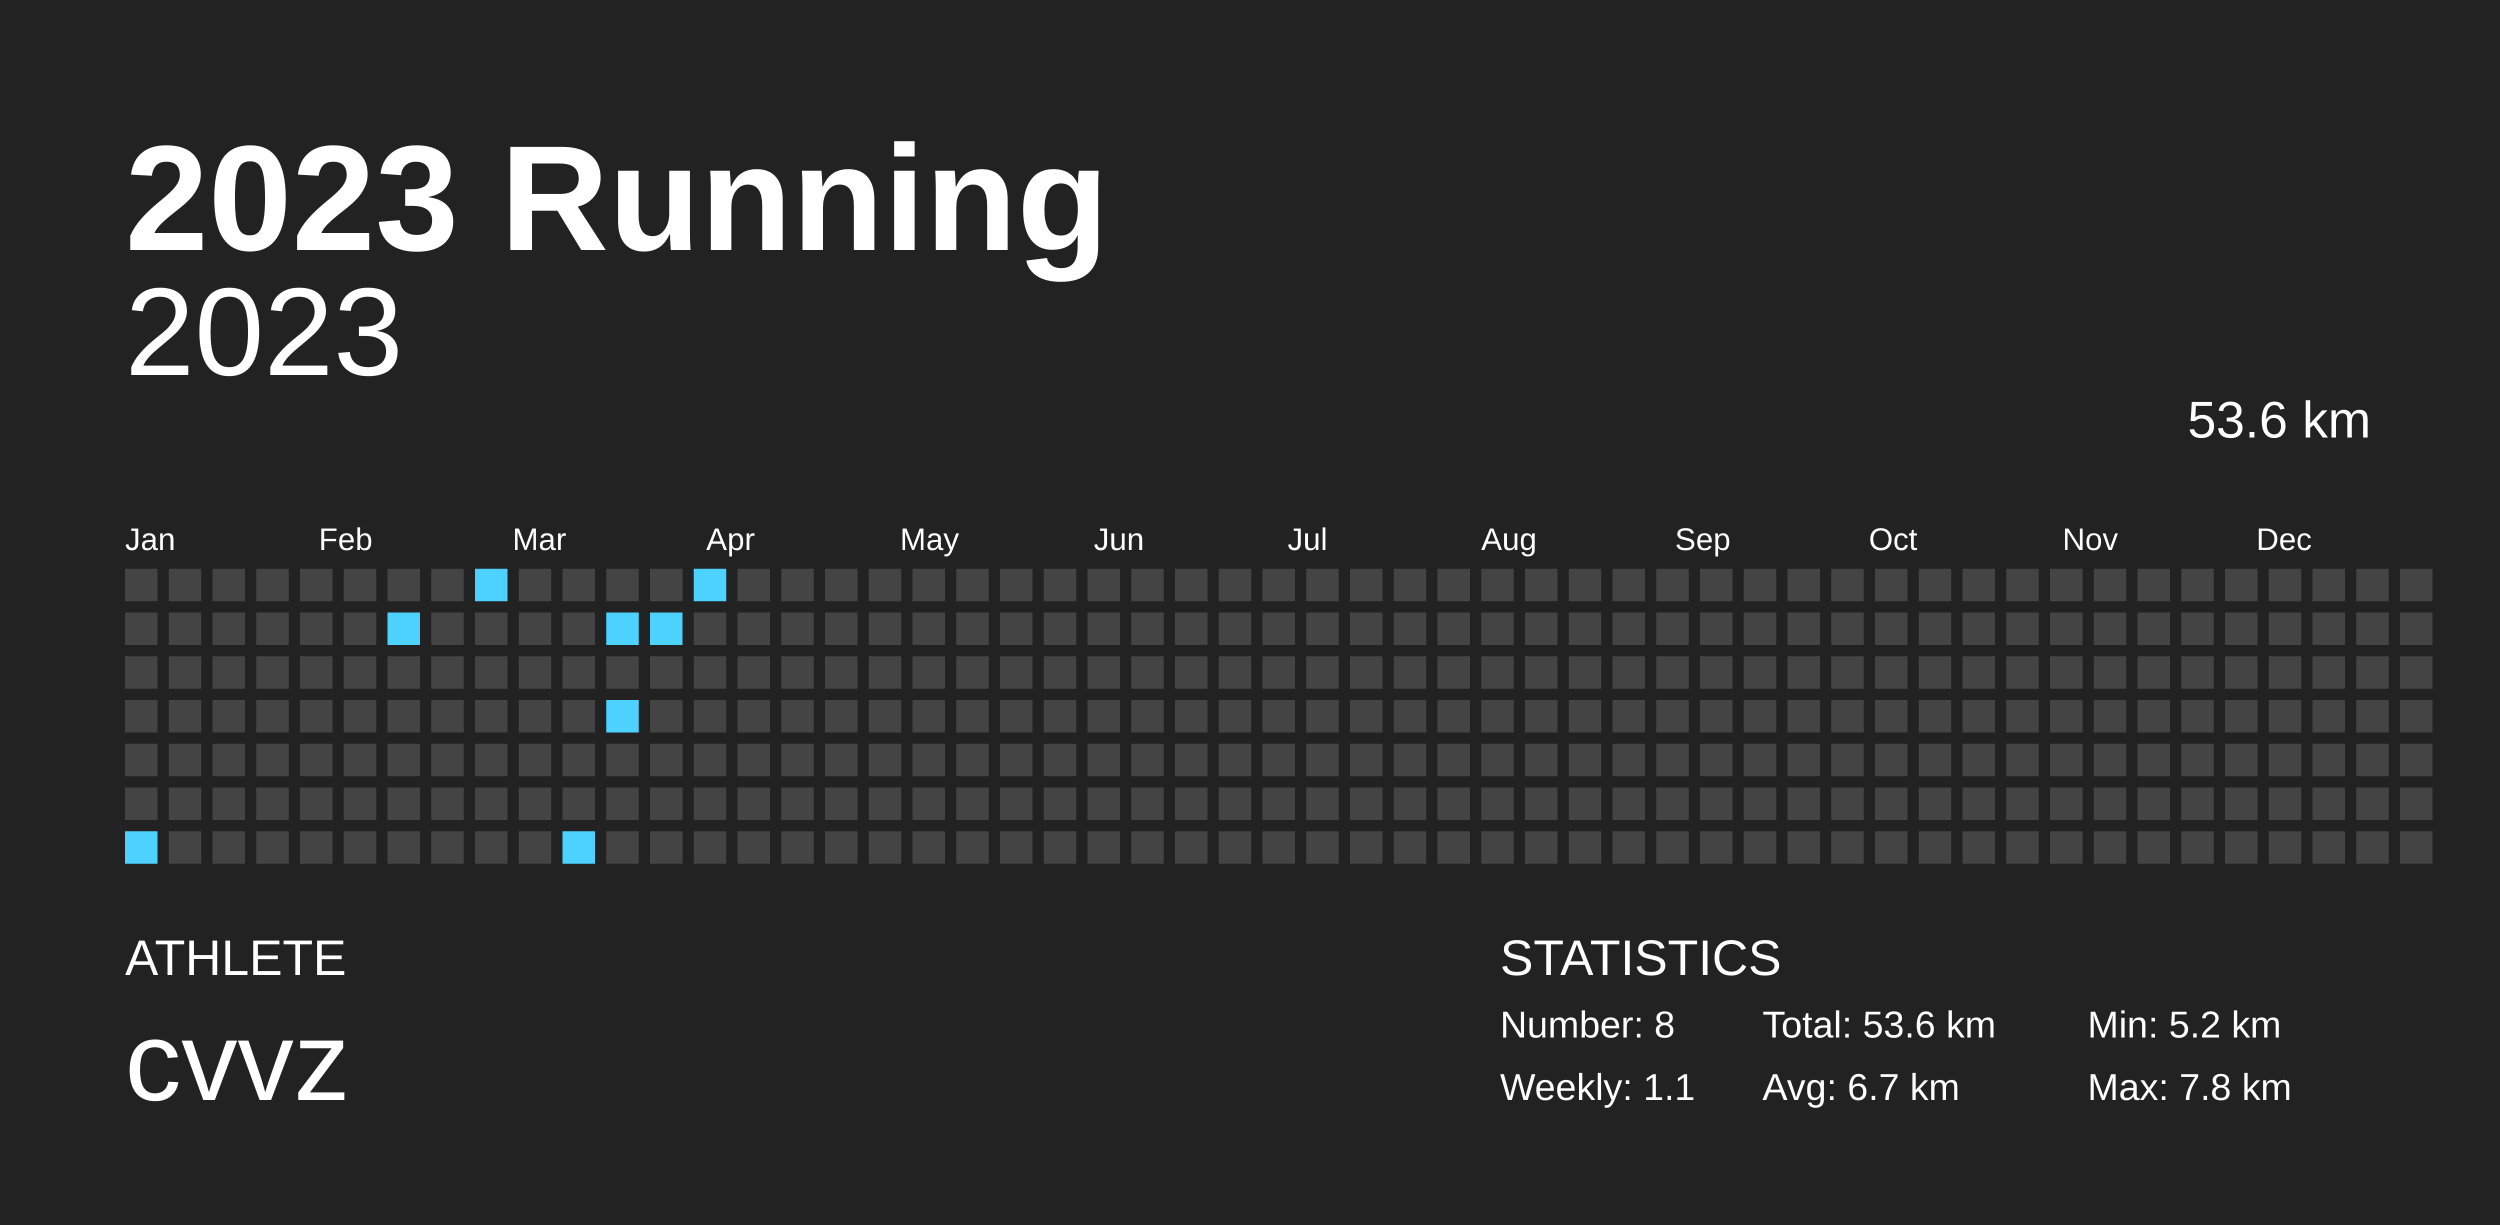
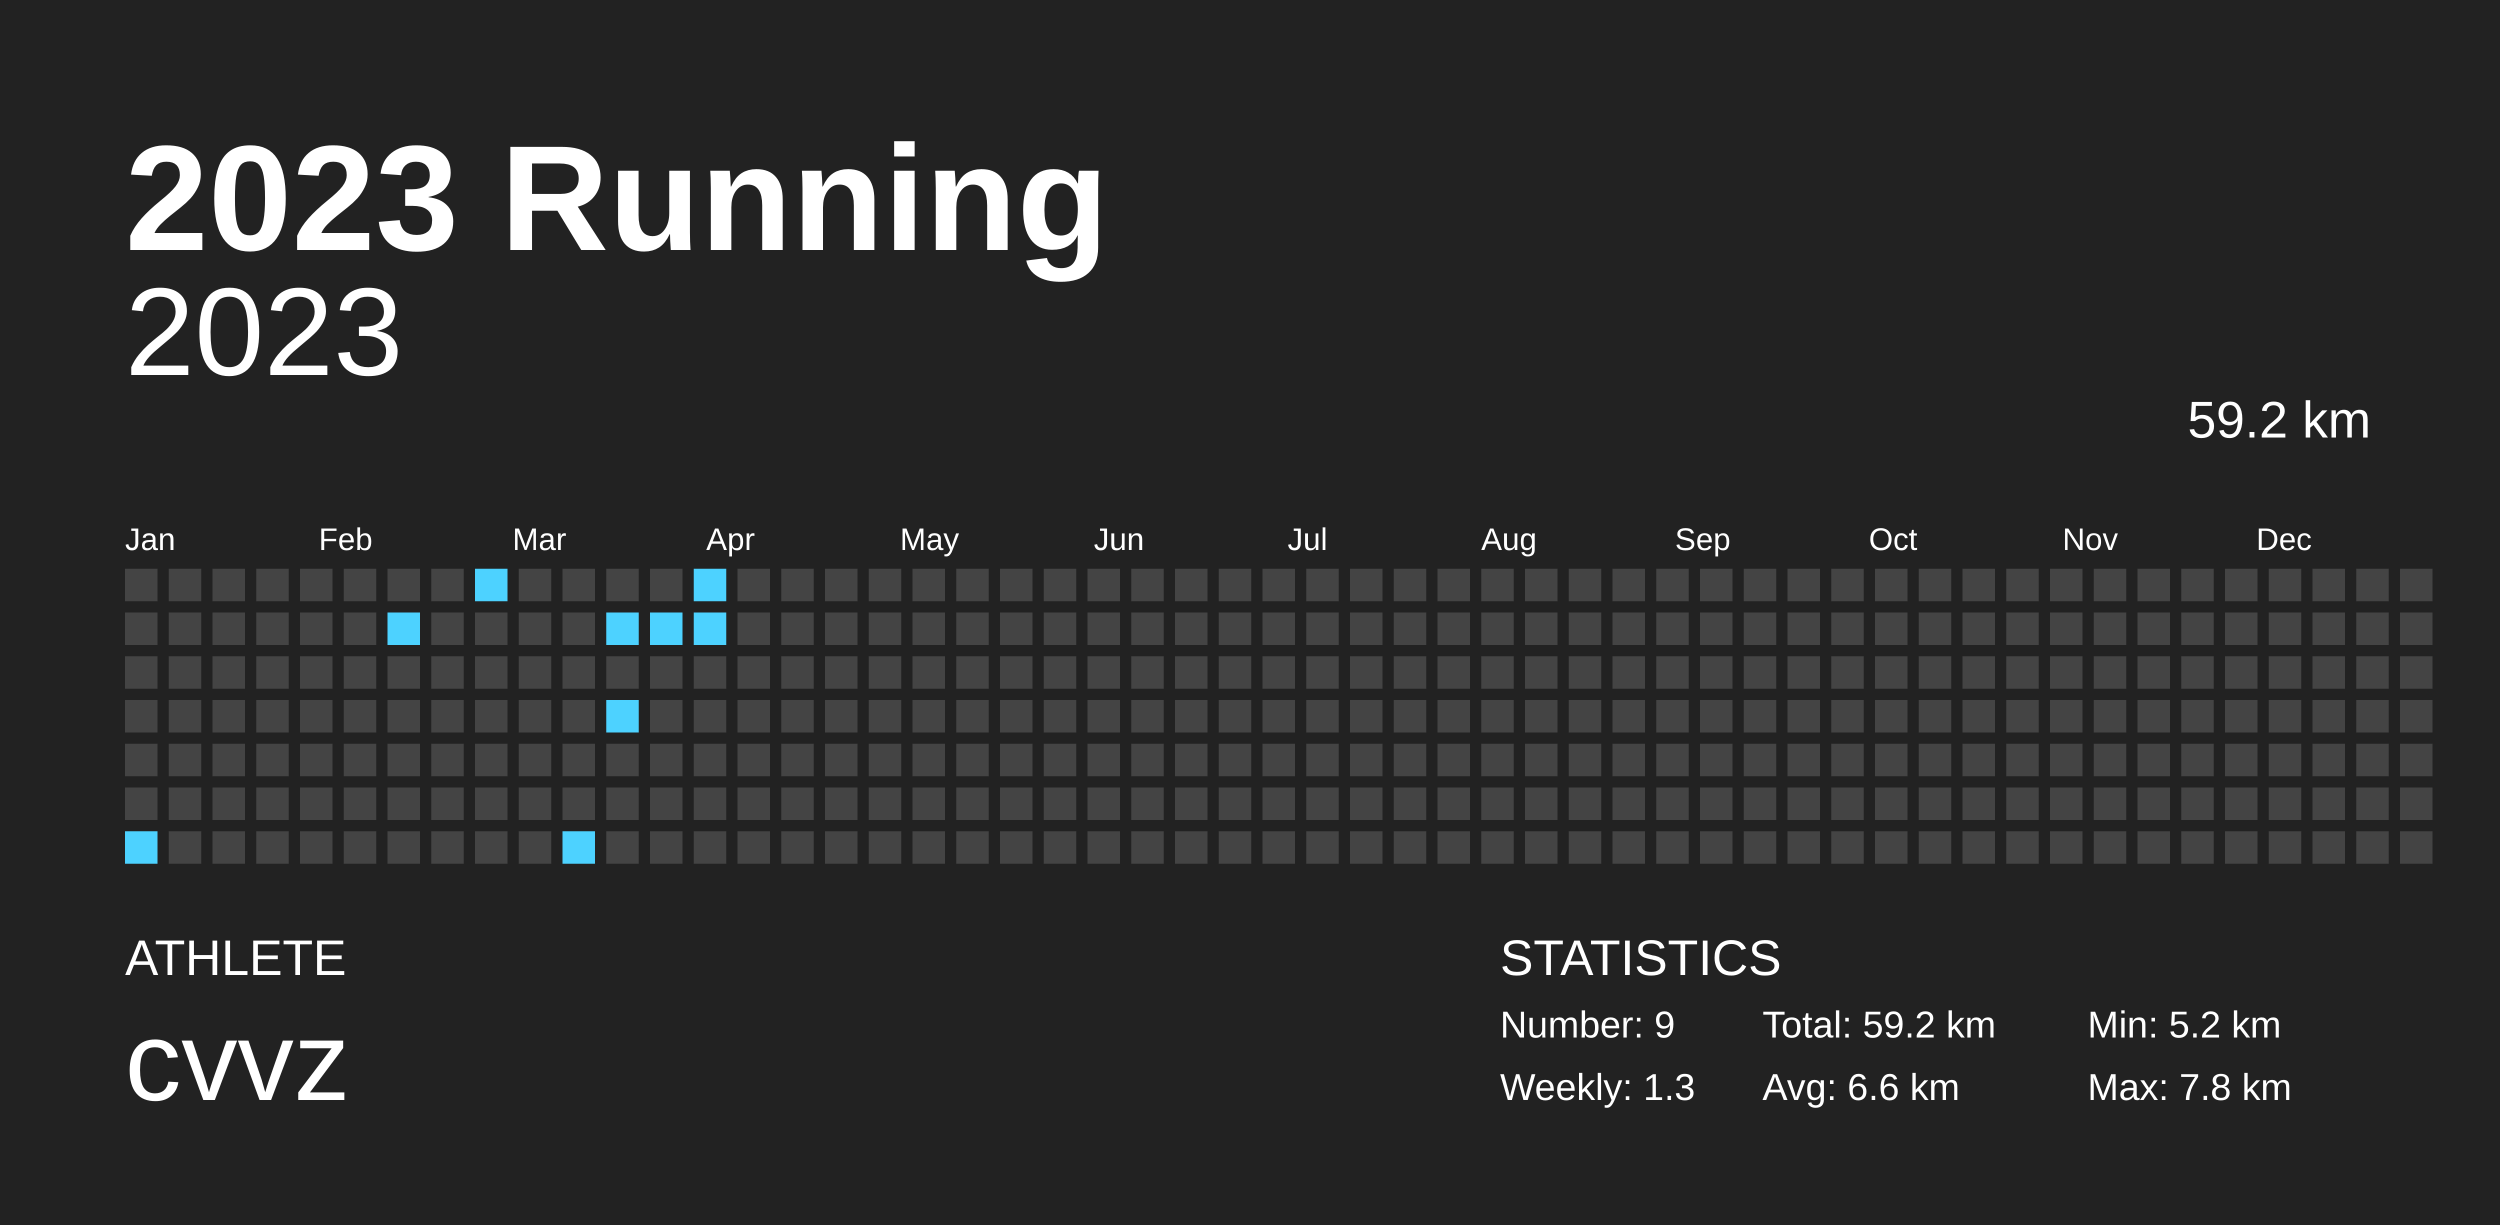
<svg xmlns="http://www.w3.org/2000/svg" baseProfile="full" height="98mm" version="1.1" viewBox="0,0,200,98" width="200mm">
  <defs />
  <rect fill="#222222" height="98" width="200" x="0" y="0" />
  <text fill="#FFFFFF" style="font-size:12px; font-family:Arial; font-weight:bold;" x="10" y="20">2023 Running</text>
  <text fill="#FFFFFF" style="font-size:4px; font-family:Arial" x="10" y="78">ATHLETE</text>
  <text fill="#FFFFFF" style="font-size:9px; font-family:Arial" x="10" y="88">cvvz</text>
  <text fill="#FFFFFF" style="font-size:4px; font-family:Arial" x="120" y="78">STATISTICS</text>
-   <text fill="#FFFFFF" style="font-size:3px; font-family:Arial" x="120" y="83">Number: 8</text>
-   <text fill="#FFFFFF" style="font-size:3px; font-family:Arial" x="120" y="88">Weekly: 1.1</text>
-   <text fill="#FFFFFF" style="font-size:3px; font-family:Arial" x="141" y="83">Total: 53.6 km</text>
-   <text fill="#FFFFFF" style="font-size:3px; font-family:Arial" x="141" y="88">Avg: 6.7 km</text>
+   <text fill="#FFFFFF" style="font-size:3px; font-family:Arial" x="120" y="83">Number: 9</text>
+   <text fill="#FFFFFF" style="font-size:3px; font-family:Arial" x="120" y="88">Weekly: 1.3</text>
+   <text fill="#FFFFFF" style="font-size:3px; font-family:Arial" x="141" y="83">Total: 59.2 km</text>
+   <text fill="#FFFFFF" style="font-size:3px; font-family:Arial" x="141" y="88">Avg: 6.6 km</text>
  <text fill="#FFFFFF" style="font-size:3px; font-family:Arial" x="167" y="83">Min: 5.2 km</text>
  <text fill="#FFFFFF" style="font-size:3px; font-family:Arial" x="167" y="88">Max: 7.8 km</text>
  <text alignment-baseline="hanging" fill="#FFFFFF" style="font-size:10.0px; font-family:Arial;" x="10" y="30">2023</text>
-   <text alignment-baseline="hanging" fill="#FFFFFF" style="font-size:4.125px; font-family:Arial;" x="175" y="35">53.6 km</text>
+   <text alignment-baseline="hanging" fill="#FFFFFF" style="font-size:4.125px; font-family:Arial;" x="175" y="35">59.2 km</text>
  <text fill="#FFFFFF" style="font-size:2.5px; font-family:Arial" x="10.0" y="44">Jan</text>
  <text fill="#FFFFFF" style="font-size:2.5px; font-family:Arial" x="25.5" y="44">Feb</text>
  <text fill="#FFFFFF" style="font-size:2.5px; font-family:Arial" x="41.0" y="44">Mar</text>
  <text fill="#FFFFFF" style="font-size:2.5px; font-family:Arial" x="56.5" y="44">Apr</text>
  <text fill="#FFFFFF" style="font-size:2.5px; font-family:Arial" x="72.0" y="44">May</text>
  <text fill="#FFFFFF" style="font-size:2.5px; font-family:Arial" x="87.5" y="44">Jun</text>
  <text fill="#FFFFFF" style="font-size:2.5px; font-family:Arial" x="103.0" y="44">Jul</text>
  <text fill="#FFFFFF" style="font-size:2.5px; font-family:Arial" x="118.5" y="44">Aug</text>
  <text fill="#FFFFFF" style="font-size:2.5px; font-family:Arial" x="134.0" y="44">Sep</text>
  <text fill="#FFFFFF" style="font-size:2.5px; font-family:Arial" x="149.5" y="44">Oct</text>
  <text fill="#FFFFFF" style="font-size:2.5px; font-family:Arial" x="165.0" y="44">Nov</text>
  <text fill="#FFFFFF" style="font-size:2.5px; font-family:Arial" x="180.5" y="44">Dec</text>
  <rect fill="#444444" height="2.6" width="2.6" x="10.0" y="45.5" />
  <rect fill="#444444" height="2.6" width="2.6" x="10.0" y="49.0" />
  <rect fill="#444444" height="2.6" width="2.6" x="10.0" y="52.5" />
  <rect fill="#444444" height="2.6" width="2.6" x="10.0" y="56.0" />
  <rect fill="#444444" height="2.6" width="2.6" x="10.0" y="59.5" />
  <rect fill="#444444" height="2.6" width="2.6" x="10.0" y="63.0" />
  <rect fill="#4dd2ff" height="2.6" width="2.6" x="10.0" y="66.5" />
  <rect fill="#444444" height="2.6" width="2.6" x="13.5" y="45.5" />
  <rect fill="#444444" height="2.6" width="2.6" x="13.5" y="49.0" />
  <rect fill="#444444" height="2.6" width="2.6" x="13.5" y="52.5" />
  <rect fill="#444444" height="2.6" width="2.6" x="13.5" y="56.0" />
  <rect fill="#444444" height="2.6" width="2.6" x="13.5" y="59.5" />
  <rect fill="#444444" height="2.6" width="2.6" x="13.5" y="63.0" />
  <rect fill="#444444" height="2.6" width="2.6" x="13.5" y="66.5" />
  <rect fill="#444444" height="2.6" width="2.6" x="17.0" y="45.5" />
  <rect fill="#444444" height="2.6" width="2.6" x="17.0" y="49.0" />
  <rect fill="#444444" height="2.6" width="2.6" x="17.0" y="52.5" />
  <rect fill="#444444" height="2.6" width="2.6" x="17.0" y="56.0" />
  <rect fill="#444444" height="2.6" width="2.6" x="17.0" y="59.5" />
  <rect fill="#444444" height="2.6" width="2.6" x="17.0" y="63.0" />
  <rect fill="#444444" height="2.6" width="2.6" x="17.0" y="66.5" />
  <rect fill="#444444" height="2.6" width="2.6" x="20.5" y="45.5" />
  <rect fill="#444444" height="2.6" width="2.6" x="20.5" y="49.0" />
  <rect fill="#444444" height="2.6" width="2.6" x="20.5" y="52.5" />
  <rect fill="#444444" height="2.6" width="2.6" x="20.5" y="56.0" />
  <rect fill="#444444" height="2.6" width="2.6" x="20.5" y="59.5" />
  <rect fill="#444444" height="2.6" width="2.6" x="20.5" y="63.0" />
  <rect fill="#444444" height="2.6" width="2.6" x="20.5" y="66.5" />
  <rect fill="#444444" height="2.6" width="2.6" x="24.0" y="45.5" />
  <rect fill="#444444" height="2.6" width="2.6" x="24.0" y="49.0" />
  <rect fill="#444444" height="2.6" width="2.6" x="24.0" y="52.5" />
  <rect fill="#444444" height="2.6" width="2.6" x="24.0" y="56.0" />
  <rect fill="#444444" height="2.6" width="2.6" x="24.0" y="59.5" />
  <rect fill="#444444" height="2.6" width="2.6" x="24.0" y="63.0" />
  <rect fill="#444444" height="2.6" width="2.6" x="24.0" y="66.5" />
  <rect fill="#444444" height="2.6" width="2.6" x="27.5" y="45.5" />
  <rect fill="#444444" height="2.6" width="2.6" x="27.5" y="49.0" />
  <rect fill="#444444" height="2.6" width="2.6" x="27.5" y="52.5" />
  <rect fill="#444444" height="2.6" width="2.6" x="27.5" y="56.0" />
  <rect fill="#444444" height="2.6" width="2.6" x="27.5" y="59.5" />
  <rect fill="#444444" height="2.6" width="2.6" x="27.5" y="63.0" />
  <rect fill="#444444" height="2.6" width="2.6" x="27.5" y="66.5" />
  <rect fill="#444444" height="2.6" width="2.6" x="31.0" y="45.5" />
  <rect fill="#4dd2ff" height="2.6" width="2.6" x="31.0" y="49.0" />
  <rect fill="#444444" height="2.6" width="2.6" x="31.0" y="52.5" />
  <rect fill="#444444" height="2.6" width="2.6" x="31.0" y="56.0" />
  <rect fill="#444444" height="2.6" width="2.6" x="31.0" y="59.5" />
  <rect fill="#444444" height="2.6" width="2.6" x="31.0" y="63.0" />
  <rect fill="#444444" height="2.6" width="2.6" x="31.0" y="66.5" />
  <rect fill="#444444" height="2.6" width="2.6" x="34.5" y="45.5" />
  <rect fill="#444444" height="2.6" width="2.6" x="34.5" y="49.0" />
  <rect fill="#444444" height="2.6" width="2.6" x="34.5" y="52.5" />
  <rect fill="#444444" height="2.6" width="2.6" x="34.5" y="56.0" />
  <rect fill="#444444" height="2.6" width="2.6" x="34.5" y="59.5" />
  <rect fill="#444444" height="2.6" width="2.6" x="34.5" y="63.0" />
  <rect fill="#444444" height="2.6" width="2.6" x="34.5" y="66.5" />
  <rect fill="#4dd2ff" height="2.6" width="2.6" x="38.0" y="45.5" />
  <rect fill="#444444" height="2.6" width="2.6" x="38.0" y="49.0" />
  <rect fill="#444444" height="2.6" width="2.6" x="38.0" y="52.5" />
  <rect fill="#444444" height="2.6" width="2.6" x="38.0" y="56.0" />
  <rect fill="#444444" height="2.6" width="2.6" x="38.0" y="59.5" />
  <rect fill="#444444" height="2.6" width="2.6" x="38.0" y="63.0" />
  <rect fill="#444444" height="2.6" width="2.6" x="38.0" y="66.5" />
  <rect fill="#444444" height="2.6" width="2.6" x="41.5" y="45.5" />
  <rect fill="#444444" height="2.6" width="2.6" x="41.5" y="49.0" />
  <rect fill="#444444" height="2.6" width="2.6" x="41.5" y="52.5" />
  <rect fill="#444444" height="2.6" width="2.6" x="41.5" y="56.0" />
  <rect fill="#444444" height="2.6" width="2.6" x="41.5" y="59.5" />
  <rect fill="#444444" height="2.6" width="2.6" x="41.5" y="63.0" />
  <rect fill="#444444" height="2.6" width="2.6" x="41.5" y="66.5" />
  <rect fill="#444444" height="2.6" width="2.6" x="45.0" y="45.5" />
  <rect fill="#444444" height="2.6" width="2.6" x="45.0" y="49.0" />
  <rect fill="#444444" height="2.6" width="2.6" x="45.0" y="52.5" />
  <rect fill="#444444" height="2.6" width="2.6" x="45.0" y="56.0" />
  <rect fill="#444444" height="2.6" width="2.6" x="45.0" y="59.5" />
  <rect fill="#444444" height="2.6" width="2.6" x="45.0" y="63.0" />
  <rect fill="#4dd2ff" height="2.6" width="2.6" x="45.0" y="66.5" />
  <rect fill="#444444" height="2.6" width="2.6" x="48.5" y="45.5" />
  <rect fill="#4dd2ff" height="2.6" width="2.6" x="48.5" y="49.0" />
  <rect fill="#444444" height="2.6" width="2.6" x="48.5" y="52.5" />
  <rect fill="#4dd2ff" height="2.6" width="2.6" x="48.5" y="56.0" />
  <rect fill="#444444" height="2.6" width="2.6" x="48.5" y="59.5" />
  <rect fill="#444444" height="2.6" width="2.6" x="48.5" y="63.0" />
  <rect fill="#444444" height="2.6" width="2.6" x="48.5" y="66.5" />
  <rect fill="#444444" height="2.6" width="2.6" x="52.0" y="45.5" />
  <rect fill="#4dd2ff" height="2.6" width="2.6" x="52.0" y="49.0" />
  <rect fill="#444444" height="2.6" width="2.6" x="52.0" y="52.5" />
  <rect fill="#444444" height="2.6" width="2.6" x="52.0" y="56.0" />
  <rect fill="#444444" height="2.6" width="2.6" x="52.0" y="59.5" />
  <rect fill="#444444" height="2.6" width="2.6" x="52.0" y="63.0" />
  <rect fill="#444444" height="2.6" width="2.6" x="52.0" y="66.5" />
  <rect fill="#4dd2ff" height="2.6" width="2.6" x="55.5" y="45.5" />
-   <rect fill="#444444" height="2.6" width="2.6" x="55.5" y="49.0" />
+   <rect fill="#4dd2ff" height="2.6" width="2.6" x="55.5" y="49.0" />
  <rect fill="#444444" height="2.6" width="2.6" x="55.5" y="52.5" />
  <rect fill="#444444" height="2.6" width="2.6" x="55.5" y="56.0" />
  <rect fill="#444444" height="2.6" width="2.6" x="55.5" y="59.5" />
  <rect fill="#444444" height="2.6" width="2.6" x="55.5" y="63.0" />
  <rect fill="#444444" height="2.6" width="2.6" x="55.5" y="66.5" />
  <rect fill="#444444" height="2.6" width="2.6" x="59.0" y="45.5" />
  <rect fill="#444444" height="2.6" width="2.6" x="59.0" y="49.0" />
  <rect fill="#444444" height="2.6" width="2.6" x="59.0" y="52.5" />
  <rect fill="#444444" height="2.6" width="2.6" x="59.0" y="56.0" />
  <rect fill="#444444" height="2.6" width="2.6" x="59.0" y="59.5" />
  <rect fill="#444444" height="2.6" width="2.6" x="59.0" y="63.0" />
  <rect fill="#444444" height="2.6" width="2.6" x="59.0" y="66.5" />
  <rect fill="#444444" height="2.6" width="2.6" x="62.5" y="45.5" />
  <rect fill="#444444" height="2.6" width="2.6" x="62.5" y="49.0" />
  <rect fill="#444444" height="2.6" width="2.6" x="62.5" y="52.5" />
  <rect fill="#444444" height="2.6" width="2.6" x="62.5" y="56.0" />
  <rect fill="#444444" height="2.6" width="2.6" x="62.5" y="59.5" />
  <rect fill="#444444" height="2.6" width="2.6" x="62.5" y="63.0" />
  <rect fill="#444444" height="2.6" width="2.6" x="62.5" y="66.5" />
  <rect fill="#444444" height="2.6" width="2.6" x="66.0" y="45.5" />
  <rect fill="#444444" height="2.6" width="2.6" x="66.0" y="49.0" />
  <rect fill="#444444" height="2.6" width="2.6" x="66.0" y="52.5" />
  <rect fill="#444444" height="2.6" width="2.6" x="66.0" y="56.0" />
  <rect fill="#444444" height="2.6" width="2.6" x="66.0" y="59.5" />
  <rect fill="#444444" height="2.6" width="2.6" x="66.0" y="63.0" />
  <rect fill="#444444" height="2.6" width="2.6" x="66.0" y="66.5" />
  <rect fill="#444444" height="2.6" width="2.6" x="69.5" y="45.5" />
  <rect fill="#444444" height="2.6" width="2.6" x="69.5" y="49.0" />
  <rect fill="#444444" height="2.6" width="2.6" x="69.5" y="52.5" />
  <rect fill="#444444" height="2.6" width="2.6" x="69.5" y="56.0" />
  <rect fill="#444444" height="2.6" width="2.6" x="69.5" y="59.5" />
  <rect fill="#444444" height="2.6" width="2.6" x="69.5" y="63.0" />
  <rect fill="#444444" height="2.6" width="2.6" x="69.5" y="66.5" />
  <rect fill="#444444" height="2.6" width="2.6" x="73.0" y="45.5" />
  <rect fill="#444444" height="2.6" width="2.6" x="73.0" y="49.0" />
  <rect fill="#444444" height="2.6" width="2.6" x="73.0" y="52.5" />
  <rect fill="#444444" height="2.6" width="2.6" x="73.0" y="56.0" />
  <rect fill="#444444" height="2.6" width="2.6" x="73.0" y="59.5" />
  <rect fill="#444444" height="2.6" width="2.6" x="73.0" y="63.0" />
  <rect fill="#444444" height="2.6" width="2.6" x="73.0" y="66.5" />
  <rect fill="#444444" height="2.6" width="2.6" x="76.5" y="45.5" />
  <rect fill="#444444" height="2.6" width="2.6" x="76.5" y="49.0" />
  <rect fill="#444444" height="2.6" width="2.6" x="76.5" y="52.5" />
  <rect fill="#444444" height="2.6" width="2.6" x="76.5" y="56.0" />
  <rect fill="#444444" height="2.6" width="2.6" x="76.5" y="59.5" />
  <rect fill="#444444" height="2.6" width="2.6" x="76.5" y="63.0" />
  <rect fill="#444444" height="2.6" width="2.6" x="76.5" y="66.5" />
  <rect fill="#444444" height="2.6" width="2.6" x="80.0" y="45.5" />
  <rect fill="#444444" height="2.6" width="2.6" x="80.0" y="49.0" />
  <rect fill="#444444" height="2.6" width="2.6" x="80.0" y="52.5" />
  <rect fill="#444444" height="2.6" width="2.6" x="80.0" y="56.0" />
  <rect fill="#444444" height="2.6" width="2.6" x="80.0" y="59.5" />
  <rect fill="#444444" height="2.6" width="2.6" x="80.0" y="63.0" />
  <rect fill="#444444" height="2.6" width="2.6" x="80.0" y="66.5" />
  <rect fill="#444444" height="2.6" width="2.6" x="83.5" y="45.5" />
  <rect fill="#444444" height="2.6" width="2.6" x="83.5" y="49.0" />
  <rect fill="#444444" height="2.6" width="2.6" x="83.5" y="52.5" />
  <rect fill="#444444" height="2.6" width="2.6" x="83.5" y="56.0" />
  <rect fill="#444444" height="2.6" width="2.6" x="83.5" y="59.5" />
  <rect fill="#444444" height="2.6" width="2.6" x="83.5" y="63.0" />
  <rect fill="#444444" height="2.6" width="2.6" x="83.5" y="66.5" />
  <rect fill="#444444" height="2.6" width="2.6" x="87.0" y="45.5" />
  <rect fill="#444444" height="2.6" width="2.6" x="87.0" y="49.0" />
  <rect fill="#444444" height="2.6" width="2.6" x="87.0" y="52.5" />
  <rect fill="#444444" height="2.6" width="2.6" x="87.0" y="56.0" />
  <rect fill="#444444" height="2.6" width="2.6" x="87.0" y="59.5" />
  <rect fill="#444444" height="2.6" width="2.6" x="87.0" y="63.0" />
  <rect fill="#444444" height="2.6" width="2.6" x="87.0" y="66.5" />
  <rect fill="#444444" height="2.6" width="2.6" x="90.5" y="45.5" />
  <rect fill="#444444" height="2.6" width="2.6" x="90.5" y="49.0" />
  <rect fill="#444444" height="2.6" width="2.6" x="90.5" y="52.5" />
  <rect fill="#444444" height="2.6" width="2.6" x="90.5" y="56.0" />
  <rect fill="#444444" height="2.6" width="2.6" x="90.5" y="59.5" />
  <rect fill="#444444" height="2.6" width="2.6" x="90.5" y="63.0" />
  <rect fill="#444444" height="2.6" width="2.6" x="90.5" y="66.5" />
  <rect fill="#444444" height="2.6" width="2.6" x="94.0" y="45.5" />
  <rect fill="#444444" height="2.6" width="2.6" x="94.0" y="49.0" />
  <rect fill="#444444" height="2.6" width="2.6" x="94.0" y="52.5" />
  <rect fill="#444444" height="2.6" width="2.6" x="94.0" y="56.0" />
  <rect fill="#444444" height="2.6" width="2.6" x="94.0" y="59.5" />
  <rect fill="#444444" height="2.6" width="2.6" x="94.0" y="63.0" />
  <rect fill="#444444" height="2.6" width="2.6" x="94.0" y="66.5" />
  <rect fill="#444444" height="2.6" width="2.6" x="97.5" y="45.5" />
  <rect fill="#444444" height="2.6" width="2.6" x="97.5" y="49.0" />
  <rect fill="#444444" height="2.6" width="2.6" x="97.5" y="52.5" />
  <rect fill="#444444" height="2.6" width="2.6" x="97.5" y="56.0" />
  <rect fill="#444444" height="2.6" width="2.6" x="97.5" y="59.5" />
  <rect fill="#444444" height="2.6" width="2.6" x="97.5" y="63.0" />
  <rect fill="#444444" height="2.6" width="2.6" x="97.5" y="66.5" />
  <rect fill="#444444" height="2.6" width="2.6" x="101.0" y="45.5" />
  <rect fill="#444444" height="2.6" width="2.6" x="101.0" y="49.0" />
  <rect fill="#444444" height="2.6" width="2.6" x="101.0" y="52.5" />
  <rect fill="#444444" height="2.6" width="2.6" x="101.0" y="56.0" />
  <rect fill="#444444" height="2.6" width="2.6" x="101.0" y="59.5" />
  <rect fill="#444444" height="2.6" width="2.6" x="101.0" y="63.0" />
  <rect fill="#444444" height="2.6" width="2.6" x="101.0" y="66.5" />
  <rect fill="#444444" height="2.6" width="2.6" x="104.5" y="45.5" />
  <rect fill="#444444" height="2.6" width="2.6" x="104.5" y="49.0" />
  <rect fill="#444444" height="2.6" width="2.6" x="104.5" y="52.5" />
  <rect fill="#444444" height="2.6" width="2.6" x="104.5" y="56.0" />
  <rect fill="#444444" height="2.6" width="2.6" x="104.5" y="59.5" />
  <rect fill="#444444" height="2.6" width="2.6" x="104.5" y="63.0" />
  <rect fill="#444444" height="2.6" width="2.6" x="104.5" y="66.5" />
  <rect fill="#444444" height="2.6" width="2.6" x="108.0" y="45.5" />
  <rect fill="#444444" height="2.6" width="2.6" x="108.0" y="49.0" />
  <rect fill="#444444" height="2.6" width="2.6" x="108.0" y="52.5" />
  <rect fill="#444444" height="2.6" width="2.6" x="108.0" y="56.0" />
  <rect fill="#444444" height="2.6" width="2.6" x="108.0" y="59.5" />
  <rect fill="#444444" height="2.6" width="2.6" x="108.0" y="63.0" />
  <rect fill="#444444" height="2.6" width="2.6" x="108.0" y="66.5" />
  <rect fill="#444444" height="2.6" width="2.6" x="111.5" y="45.5" />
  <rect fill="#444444" height="2.6" width="2.6" x="111.5" y="49.0" />
  <rect fill="#444444" height="2.6" width="2.6" x="111.5" y="52.5" />
  <rect fill="#444444" height="2.6" width="2.6" x="111.5" y="56.0" />
  <rect fill="#444444" height="2.6" width="2.6" x="111.5" y="59.5" />
  <rect fill="#444444" height="2.6" width="2.6" x="111.5" y="63.0" />
  <rect fill="#444444" height="2.6" width="2.6" x="111.5" y="66.5" />
  <rect fill="#444444" height="2.6" width="2.6" x="115.0" y="45.5" />
  <rect fill="#444444" height="2.6" width="2.6" x="115.0" y="49.0" />
  <rect fill="#444444" height="2.6" width="2.6" x="115.0" y="52.5" />
  <rect fill="#444444" height="2.6" width="2.6" x="115.0" y="56.0" />
  <rect fill="#444444" height="2.6" width="2.6" x="115.0" y="59.5" />
  <rect fill="#444444" height="2.6" width="2.6" x="115.0" y="63.0" />
  <rect fill="#444444" height="2.6" width="2.6" x="115.0" y="66.5" />
  <rect fill="#444444" height="2.6" width="2.6" x="118.5" y="45.5" />
  <rect fill="#444444" height="2.6" width="2.6" x="118.5" y="49.0" />
  <rect fill="#444444" height="2.6" width="2.6" x="118.5" y="52.5" />
  <rect fill="#444444" height="2.6" width="2.6" x="118.5" y="56.0" />
  <rect fill="#444444" height="2.6" width="2.6" x="118.5" y="59.5" />
  <rect fill="#444444" height="2.6" width="2.6" x="118.5" y="63.0" />
  <rect fill="#444444" height="2.6" width="2.6" x="118.5" y="66.5" />
  <rect fill="#444444" height="2.6" width="2.6" x="122.0" y="45.5" />
  <rect fill="#444444" height="2.6" width="2.6" x="122.0" y="49.0" />
  <rect fill="#444444" height="2.6" width="2.6" x="122.0" y="52.5" />
  <rect fill="#444444" height="2.6" width="2.6" x="122.0" y="56.0" />
  <rect fill="#444444" height="2.6" width="2.6" x="122.0" y="59.5" />
  <rect fill="#444444" height="2.6" width="2.6" x="122.0" y="63.0" />
  <rect fill="#444444" height="2.6" width="2.6" x="122.0" y="66.5" />
  <rect fill="#444444" height="2.6" width="2.6" x="125.5" y="45.5" />
  <rect fill="#444444" height="2.6" width="2.6" x="125.5" y="49.0" />
  <rect fill="#444444" height="2.6" width="2.6" x="125.5" y="52.5" />
  <rect fill="#444444" height="2.6" width="2.6" x="125.5" y="56.0" />
  <rect fill="#444444" height="2.6" width="2.6" x="125.5" y="59.5" />
  <rect fill="#444444" height="2.6" width="2.6" x="125.5" y="63.0" />
  <rect fill="#444444" height="2.6" width="2.6" x="125.5" y="66.5" />
  <rect fill="#444444" height="2.6" width="2.6" x="129.0" y="45.5" />
  <rect fill="#444444" height="2.6" width="2.6" x="129.0" y="49.0" />
  <rect fill="#444444" height="2.6" width="2.6" x="129.0" y="52.5" />
  <rect fill="#444444" height="2.6" width="2.6" x="129.0" y="56.0" />
  <rect fill="#444444" height="2.6" width="2.6" x="129.0" y="59.5" />
  <rect fill="#444444" height="2.6" width="2.6" x="129.0" y="63.0" />
  <rect fill="#444444" height="2.6" width="2.6" x="129.0" y="66.5" />
  <rect fill="#444444" height="2.6" width="2.6" x="132.5" y="45.5" />
  <rect fill="#444444" height="2.6" width="2.6" x="132.5" y="49.0" />
  <rect fill="#444444" height="2.6" width="2.6" x="132.5" y="52.5" />
  <rect fill="#444444" height="2.6" width="2.6" x="132.5" y="56.0" />
  <rect fill="#444444" height="2.6" width="2.6" x="132.5" y="59.5" />
  <rect fill="#444444" height="2.6" width="2.6" x="132.5" y="63.0" />
  <rect fill="#444444" height="2.6" width="2.6" x="132.5" y="66.5" />
  <rect fill="#444444" height="2.6" width="2.6" x="136.0" y="45.5" />
  <rect fill="#444444" height="2.6" width="2.6" x="136.0" y="49.0" />
  <rect fill="#444444" height="2.6" width="2.6" x="136.0" y="52.5" />
  <rect fill="#444444" height="2.6" width="2.6" x="136.0" y="56.0" />
  <rect fill="#444444" height="2.6" width="2.6" x="136.0" y="59.5" />
  <rect fill="#444444" height="2.6" width="2.6" x="136.0" y="63.0" />
  <rect fill="#444444" height="2.6" width="2.6" x="136.0" y="66.5" />
  <rect fill="#444444" height="2.6" width="2.6" x="139.5" y="45.5" />
  <rect fill="#444444" height="2.6" width="2.6" x="139.5" y="49.0" />
  <rect fill="#444444" height="2.6" width="2.6" x="139.5" y="52.5" />
  <rect fill="#444444" height="2.6" width="2.6" x="139.5" y="56.0" />
  <rect fill="#444444" height="2.6" width="2.6" x="139.5" y="59.5" />
  <rect fill="#444444" height="2.6" width="2.6" x="139.5" y="63.0" />
  <rect fill="#444444" height="2.6" width="2.6" x="139.5" y="66.5" />
  <rect fill="#444444" height="2.6" width="2.6" x="143.0" y="45.5" />
  <rect fill="#444444" height="2.6" width="2.6" x="143.0" y="49.0" />
  <rect fill="#444444" height="2.6" width="2.6" x="143.0" y="52.5" />
  <rect fill="#444444" height="2.6" width="2.6" x="143.0" y="56.0" />
  <rect fill="#444444" height="2.6" width="2.6" x="143.0" y="59.5" />
  <rect fill="#444444" height="2.6" width="2.6" x="143.0" y="63.0" />
  <rect fill="#444444" height="2.6" width="2.6" x="143.0" y="66.5" />
  <rect fill="#444444" height="2.6" width="2.6" x="146.5" y="45.5" />
  <rect fill="#444444" height="2.6" width="2.6" x="146.5" y="49.0" />
  <rect fill="#444444" height="2.6" width="2.6" x="146.5" y="52.5" />
  <rect fill="#444444" height="2.6" width="2.6" x="146.5" y="56.0" />
  <rect fill="#444444" height="2.6" width="2.6" x="146.5" y="59.5" />
  <rect fill="#444444" height="2.6" width="2.6" x="146.5" y="63.0" />
  <rect fill="#444444" height="2.6" width="2.6" x="146.5" y="66.5" />
  <rect fill="#444444" height="2.6" width="2.6" x="150.0" y="45.5" />
  <rect fill="#444444" height="2.6" width="2.6" x="150.0" y="49.0" />
  <rect fill="#444444" height="2.6" width="2.6" x="150.0" y="52.5" />
  <rect fill="#444444" height="2.6" width="2.6" x="150.0" y="56.0" />
  <rect fill="#444444" height="2.6" width="2.6" x="150.0" y="59.5" />
  <rect fill="#444444" height="2.6" width="2.6" x="150.0" y="63.0" />
  <rect fill="#444444" height="2.6" width="2.6" x="150.0" y="66.5" />
  <rect fill="#444444" height="2.6" width="2.6" x="153.5" y="45.5" />
  <rect fill="#444444" height="2.6" width="2.6" x="153.5" y="49.0" />
  <rect fill="#444444" height="2.6" width="2.6" x="153.5" y="52.5" />
  <rect fill="#444444" height="2.6" width="2.6" x="153.5" y="56.0" />
  <rect fill="#444444" height="2.6" width="2.6" x="153.5" y="59.5" />
  <rect fill="#444444" height="2.6" width="2.6" x="153.5" y="63.0" />
  <rect fill="#444444" height="2.6" width="2.6" x="153.5" y="66.5" />
  <rect fill="#444444" height="2.6" width="2.6" x="157.0" y="45.5" />
  <rect fill="#444444" height="2.6" width="2.6" x="157.0" y="49.0" />
  <rect fill="#444444" height="2.6" width="2.6" x="157.0" y="52.5" />
  <rect fill="#444444" height="2.6" width="2.6" x="157.0" y="56.0" />
  <rect fill="#444444" height="2.6" width="2.6" x="157.0" y="59.5" />
  <rect fill="#444444" height="2.6" width="2.6" x="157.0" y="63.0" />
  <rect fill="#444444" height="2.6" width="2.6" x="157.0" y="66.5" />
  <rect fill="#444444" height="2.6" width="2.6" x="160.5" y="45.5" />
  <rect fill="#444444" height="2.6" width="2.6" x="160.5" y="49.0" />
  <rect fill="#444444" height="2.6" width="2.6" x="160.5" y="52.5" />
  <rect fill="#444444" height="2.6" width="2.6" x="160.5" y="56.0" />
  <rect fill="#444444" height="2.6" width="2.6" x="160.5" y="59.5" />
  <rect fill="#444444" height="2.6" width="2.6" x="160.5" y="63.0" />
  <rect fill="#444444" height="2.6" width="2.6" x="160.5" y="66.5" />
  <rect fill="#444444" height="2.6" width="2.6" x="164.0" y="45.5" />
  <rect fill="#444444" height="2.6" width="2.6" x="164.0" y="49.0" />
  <rect fill="#444444" height="2.6" width="2.6" x="164.0" y="52.5" />
  <rect fill="#444444" height="2.6" width="2.6" x="164.0" y="56.0" />
  <rect fill="#444444" height="2.6" width="2.6" x="164.0" y="59.5" />
  <rect fill="#444444" height="2.6" width="2.6" x="164.0" y="63.0" />
  <rect fill="#444444" height="2.6" width="2.6" x="164.0" y="66.5" />
  <rect fill="#444444" height="2.6" width="2.6" x="167.5" y="45.5" />
  <rect fill="#444444" height="2.6" width="2.6" x="167.5" y="49.0" />
  <rect fill="#444444" height="2.6" width="2.6" x="167.5" y="52.5" />
  <rect fill="#444444" height="2.6" width="2.6" x="167.5" y="56.0" />
  <rect fill="#444444" height="2.6" width="2.6" x="167.5" y="59.5" />
  <rect fill="#444444" height="2.6" width="2.6" x="167.5" y="63.0" />
  <rect fill="#444444" height="2.6" width="2.6" x="167.5" y="66.5" />
  <rect fill="#444444" height="2.6" width="2.6" x="171.0" y="45.5" />
  <rect fill="#444444" height="2.6" width="2.6" x="171.0" y="49.0" />
  <rect fill="#444444" height="2.6" width="2.6" x="171.0" y="52.5" />
  <rect fill="#444444" height="2.6" width="2.6" x="171.0" y="56.0" />
  <rect fill="#444444" height="2.6" width="2.6" x="171.0" y="59.5" />
  <rect fill="#444444" height="2.6" width="2.6" x="171.0" y="63.0" />
  <rect fill="#444444" height="2.6" width="2.6" x="171.0" y="66.5" />
  <rect fill="#444444" height="2.6" width="2.6" x="174.5" y="45.5" />
  <rect fill="#444444" height="2.6" width="2.6" x="174.5" y="49.0" />
  <rect fill="#444444" height="2.6" width="2.6" x="174.5" y="52.5" />
  <rect fill="#444444" height="2.6" width="2.6" x="174.5" y="56.0" />
  <rect fill="#444444" height="2.6" width="2.6" x="174.5" y="59.5" />
  <rect fill="#444444" height="2.6" width="2.6" x="174.5" y="63.0" />
  <rect fill="#444444" height="2.6" width="2.6" x="174.5" y="66.5" />
  <rect fill="#444444" height="2.6" width="2.6" x="178.0" y="45.5" />
  <rect fill="#444444" height="2.6" width="2.6" x="178.0" y="49.0" />
  <rect fill="#444444" height="2.6" width="2.6" x="178.0" y="52.5" />
  <rect fill="#444444" height="2.6" width="2.6" x="178.0" y="56.0" />
  <rect fill="#444444" height="2.6" width="2.6" x="178.0" y="59.5" />
  <rect fill="#444444" height="2.6" width="2.6" x="178.0" y="63.0" />
  <rect fill="#444444" height="2.6" width="2.6" x="178.0" y="66.5" />
  <rect fill="#444444" height="2.6" width="2.6" x="181.5" y="45.5" />
  <rect fill="#444444" height="2.6" width="2.6" x="181.5" y="49.0" />
  <rect fill="#444444" height="2.6" width="2.6" x="181.5" y="52.5" />
  <rect fill="#444444" height="2.6" width="2.6" x="181.5" y="56.0" />
  <rect fill="#444444" height="2.6" width="2.6" x="181.5" y="59.5" />
  <rect fill="#444444" height="2.6" width="2.6" x="181.5" y="63.0" />
  <rect fill="#444444" height="2.6" width="2.6" x="181.5" y="66.5" />
  <rect fill="#444444" height="2.6" width="2.6" x="185.0" y="45.5" />
  <rect fill="#444444" height="2.6" width="2.6" x="185.0" y="49.0" />
  <rect fill="#444444" height="2.6" width="2.6" x="185.0" y="52.5" />
  <rect fill="#444444" height="2.6" width="2.6" x="185.0" y="56.0" />
  <rect fill="#444444" height="2.6" width="2.6" x="185.0" y="59.5" />
  <rect fill="#444444" height="2.6" width="2.6" x="185.0" y="63.0" />
  <rect fill="#444444" height="2.6" width="2.6" x="185.0" y="66.5" />
  <rect fill="#444444" height="2.6" width="2.6" x="188.5" y="45.5" />
  <rect fill="#444444" height="2.6" width="2.6" x="188.5" y="49.0" />
  <rect fill="#444444" height="2.6" width="2.6" x="188.5" y="52.5" />
  <rect fill="#444444" height="2.6" width="2.6" x="188.5" y="56.0" />
  <rect fill="#444444" height="2.6" width="2.6" x="188.5" y="59.5" />
  <rect fill="#444444" height="2.6" width="2.6" x="188.5" y="63.0" />
  <rect fill="#444444" height="2.6" width="2.6" x="188.5" y="66.5" />
  <rect fill="#444444" height="2.6" width="2.6" x="192.0" y="45.5" />
  <rect fill="#444444" height="2.6" width="2.6" x="192.0" y="49.0" />
  <rect fill="#444444" height="2.6" width="2.6" x="192.0" y="52.5" />
  <rect fill="#444444" height="2.6" width="2.6" x="192.0" y="56.0" />
  <rect fill="#444444" height="2.6" width="2.6" x="192.0" y="59.5" />
  <rect fill="#444444" height="2.6" width="2.6" x="192.0" y="63.0" />
  <rect fill="#444444" height="2.6" width="2.6" x="192.0" y="66.5" />
</svg>
